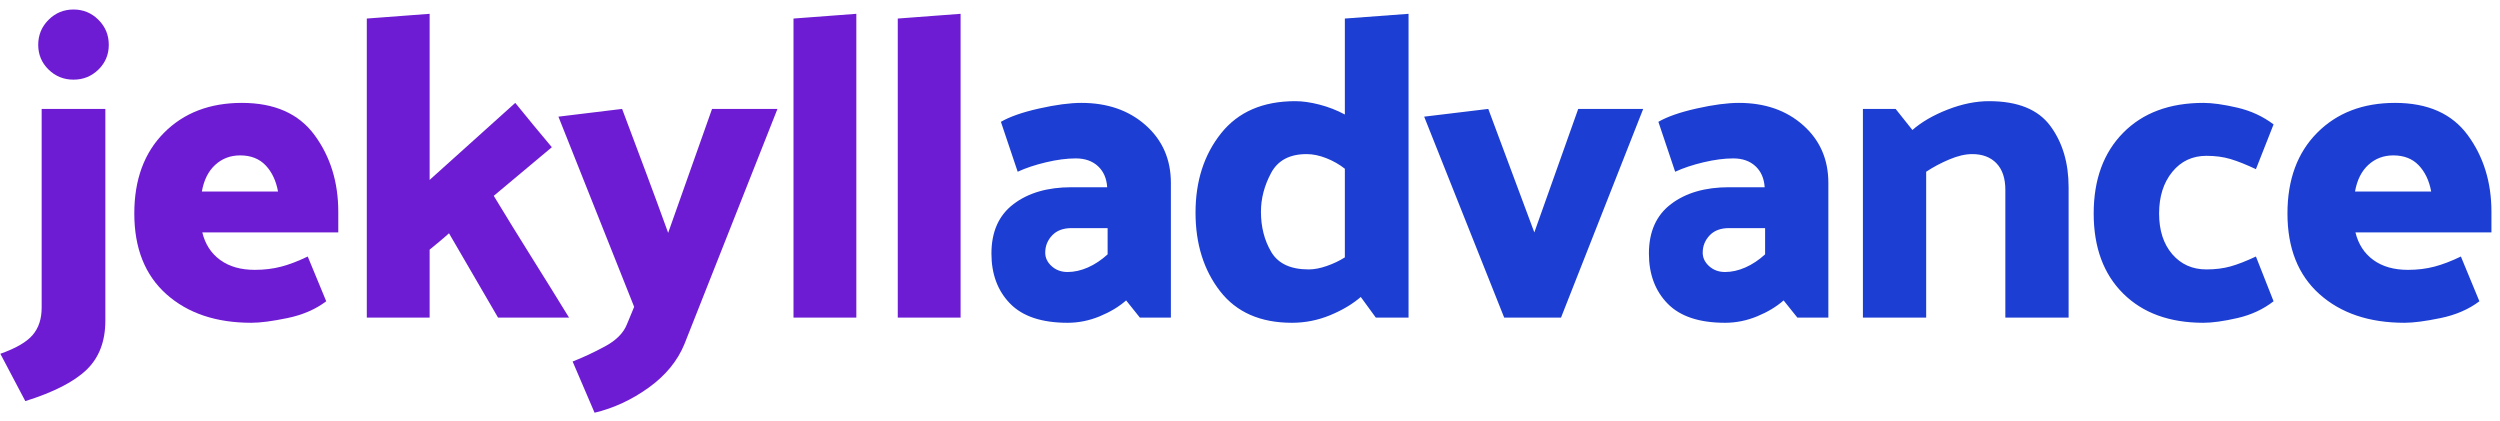
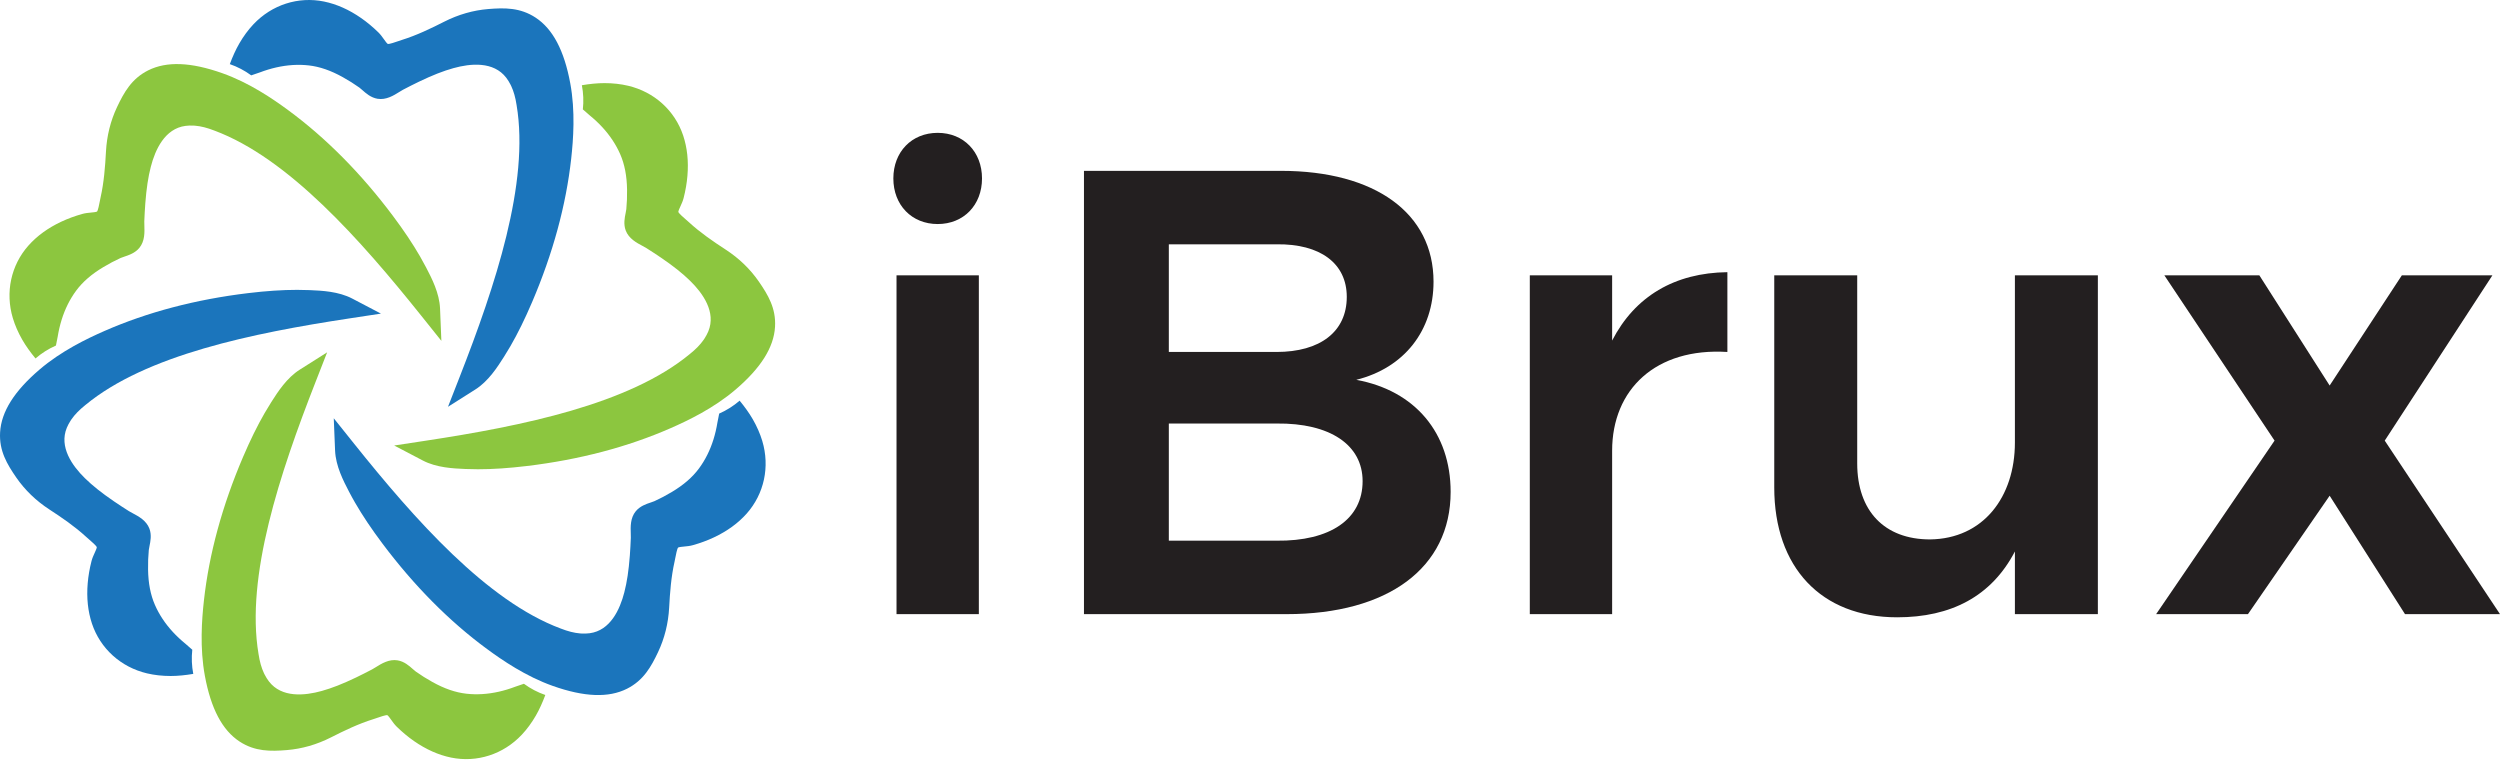
- <svg xmlns="http://www.w3.org/2000/svg" width="244px" height="41px" viewBox="0 0 244 41" version="1.1">
-   <g id="Page-1" stroke="none" stroke-width="1" fill="none" fill-rule="evenodd">
-     <g id="logo">
-       <path d="M3.73,4.372 C3.73,3.42 4.066,2.608 4.738,1.936 C5.41,1.264 6.222,0.928 7.174,0.928 C8.126,0.928 8.938,1.264 9.61,1.936 C10.282,2.608 10.618,3.42 10.618,4.372 C10.618,5.324 10.282,6.129 9.61,6.787 C8.938,7.445 8.126,7.774 7.174,7.774 C6.222,7.774 5.41,7.445 4.738,6.787 C4.066,6.129 3.73,5.324 3.73,4.372 Z M10.282,10.63 L10.282,31.294 C10.282,33.31 9.673,34.906 8.455,36.082 C7.237,37.258 5.242,38.28 2.47,39.148 L0.034,34.528 C1.546,33.996 2.596,33.387 3.184,32.701 C3.772,32.015 4.066,31.126 4.066,30.034 L4.066,10.63 L10.282,10.63 Z M23.608,10.042 C26.8,10.042 29.166,11.092 30.706,13.192 C32.246,15.292 33.016,17.784 33.016,20.668 L33.016,22.684 L19.744,22.684 C20.024,23.832 20.605,24.728 21.487,25.372 C22.369,26.016 23.496,26.338 24.868,26.338 C25.792,26.338 26.653,26.233 27.451,26.023 C28.249,25.813 29.11,25.484 30.034,25.036 L31.84,29.404 C30.804,30.188 29.544,30.734 28.06,31.042 C26.576,31.35 25.4,31.504 24.532,31.504 C21.088,31.504 18.323,30.573 16.237,28.711 C14.151,26.849 13.108,24.224 13.108,20.836 C13.108,17.532 14.074,14.907 16.006,12.961 C17.938,11.015 20.472,10.042 23.608,10.042 Z M23.44,15.166 C22.488,15.166 21.676,15.474 21.004,16.09 C20.332,16.706 19.898,17.574 19.702,18.694 L27.136,18.694 C26.94,17.63 26.534,16.776 25.918,16.132 C25.302,15.488 24.476,15.166 23.44,15.166 Z M41.932,1.348 L41.932,17.56 L50.29,10.042 C50.878,10.77 51.473,11.498 52.075,12.226 C52.677,12.954 53.272,13.668 53.86,14.368 L48.19,19.114 C49.394,21.102 50.619,23.09 51.865,25.078 C53.111,27.066 54.336,29.04 55.54,31 L48.61,31 L43.822,22.768 C43.514,23.048 43.199,23.321 42.877,23.587 C42.555,23.853 42.24,24.112 41.932,24.364 L41.932,31 L35.8,31 L35.8,1.81 L41.932,1.348 Z M61.18,31.672 L61.894,29.95 L54.502,11.386 L60.718,10.63 L62.986,16.678 C63.742,18.694 64.484,20.71 65.212,22.726 L69.496,10.63 L75.88,10.63 L66.808,33.562 C66.136,35.214 64.974,36.635 63.322,37.825 C61.67,39.015 59.906,39.834 58.03,40.282 L55.888,35.284 C56.896,34.892 57.946,34.402 59.038,33.814 C60.13,33.226 60.844,32.512 61.18,31.672 Z M83.578,1.348 L83.578,31 L77.446,31 L77.446,1.81 L83.578,1.348 Z M93.754,1.348 L93.754,31 L87.622,31 L87.622,1.81 L93.754,1.348 Z" id="jekyll" fill="#6D1CD3" />
-       <path d="M104.198,26.548 C104.842,26.548 105.5,26.401 106.172,26.107 C106.844,25.813 107.488,25.386 108.104,24.826 L108.104,22.264 L104.576,22.264 C103.764,22.264 103.134,22.502 102.686,22.978 C102.238,23.454 102.014,24.014 102.014,24.658 C102.014,25.162 102.224,25.603 102.644,25.981 C103.064,26.359 103.582,26.548 104.198,26.548 Z M105.542,10.042 C108.09,10.042 110.183,10.77 111.821,12.226 C113.459,13.682 114.278,15.558 114.278,17.854 L114.278,31 L111.254,31 L109.91,29.32 C109.21,29.936 108.349,30.454 107.327,30.874 C106.305,31.294 105.262,31.504 104.198,31.504 C101.678,31.504 99.809,30.881 98.591,29.635 C97.373,28.389 96.764,26.758 96.764,24.742 C96.764,22.614 97.485,21.004 98.927,19.912 C100.369,18.82 102.252,18.274 104.576,18.274 L108.062,18.274 C108.006,17.406 107.705,16.72 107.159,16.216 C106.613,15.712 105.892,15.46 104.996,15.46 C104.128,15.46 103.162,15.586 102.098,15.838 C101.034,16.09 100.11,16.398 99.326,16.762 L97.688,11.89 C98.556,11.386 99.802,10.952 101.426,10.588 C103.05,10.224 104.422,10.042 105.542,10.042 Z M127.73,26.296 C128.262,26.296 128.85,26.184 129.494,25.96 C130.138,25.736 130.726,25.456 131.258,25.12 L131.258,16.468 C130.726,16.048 130.124,15.705 129.452,15.439 C128.78,15.173 128.136,15.04 127.52,15.04 C125.868,15.04 124.713,15.656 124.055,16.888 C123.397,18.12 123.068,19.38 123.068,20.668 C123.068,22.152 123.404,23.461 124.076,24.595 C124.748,25.729 125.966,26.296 127.73,26.296 Z M137.474,1.348 L137.474,31 L134.282,31 L132.812,28.984 C132,29.684 130.999,30.279 129.809,30.769 C128.619,31.259 127.38,31.504 126.092,31.504 C123.012,31.504 120.674,30.475 119.078,28.417 C117.482,26.359 116.684,23.804 116.684,20.752 C116.684,17.672 117.517,15.089 119.183,13.003 C120.849,10.917 123.264,9.874 126.428,9.874 C127.128,9.874 127.912,9.986 128.78,10.21 C129.648,10.434 130.474,10.756 131.258,11.176 L131.258,1.81 L137.474,1.348 Z M146.81,31 L138.998,11.386 L145.256,10.63 L149.75,22.684 L154.034,10.63 L160.376,10.63 L152.354,31 L146.81,31 Z M168.368,26.548 C169.012,26.548 169.67,26.401 170.342,26.107 C171.014,25.813 171.658,25.386 172.274,24.826 L172.274,22.264 L168.746,22.264 C167.934,22.264 167.304,22.502 166.856,22.978 C166.408,23.454 166.184,24.014 166.184,24.658 C166.184,25.162 166.394,25.603 166.814,25.981 C167.234,26.359 167.752,26.548 168.368,26.548 Z M169.712,10.042 C172.26,10.042 174.353,10.77 175.991,12.226 C177.629,13.682 178.448,15.558 178.448,17.854 L178.448,31 L175.424,31 L174.08,29.32 C173.38,29.936 172.519,30.454 171.497,30.874 C170.475,31.294 169.432,31.504 168.368,31.504 C165.848,31.504 163.979,30.881 162.761,29.635 C161.543,28.389 160.934,26.758 160.934,24.742 C160.934,22.614 161.655,21.004 163.097,19.912 C164.539,18.82 166.422,18.274 168.746,18.274 L172.232,18.274 C172.176,17.406 171.875,16.72 171.329,16.216 C170.783,15.712 170.062,15.46 169.166,15.46 C168.298,15.46 167.332,15.586 166.268,15.838 C165.204,16.09 164.28,16.398 163.496,16.762 L161.858,11.89 C162.726,11.386 163.972,10.952 165.596,10.588 C167.22,10.224 168.592,10.042 169.712,10.042 Z M194.126,9.874 C196.926,9.874 198.921,10.679 200.111,12.289 C201.301,13.899 201.896,15.894 201.896,18.274 L201.896,31 L195.722,31 L195.722,18.526 C195.722,17.406 195.435,16.545 194.861,15.943 C194.287,15.341 193.496,15.04 192.488,15.04 C191.816,15.04 191.067,15.215 190.241,15.565 C189.415,15.915 188.666,16.314 187.994,16.762 L187.994,31 L181.82,31 L181.82,10.63 L185.012,10.63 L186.65,12.688 C187.546,11.904 188.694,11.239 190.094,10.693 C191.494,10.147 192.838,9.874 194.126,9.874 Z M215.348,15.208 C213.976,15.208 212.863,15.733 212.009,16.783 C211.155,17.833 210.728,19.184 210.728,20.836 C210.728,22.488 211.155,23.811 212.009,24.805 C212.863,25.799 213.976,26.296 215.348,26.296 C216.216,26.296 217,26.198 217.7,26.002 C218.4,25.806 219.226,25.484 220.178,25.036 L221.9,29.404 C220.892,30.188 219.716,30.734 218.372,31.042 C217.028,31.35 215.922,31.504 215.054,31.504 C211.75,31.504 209.139,30.552 207.221,28.648 C205.303,26.744 204.344,24.14 204.344,20.836 C204.344,17.532 205.303,14.907 207.221,12.961 C209.139,11.015 211.75,10.042 215.054,10.042 C215.922,10.042 217.021,10.196 218.351,10.504 C219.681,10.812 220.864,11.358 221.9,12.142 L220.178,16.51 C219.226,16.062 218.4,15.733 217.7,15.523 C217,15.313 216.216,15.208 215.348,15.208 Z M233.756,10.042 C236.948,10.042 239.314,11.092 240.854,13.192 C242.394,15.292 243.164,17.784 243.164,20.668 L243.164,22.684 L229.892,22.684 C230.172,23.832 230.753,24.728 231.635,25.372 C232.517,26.016 233.644,26.338 235.016,26.338 C235.94,26.338 236.801,26.233 237.599,26.023 C238.397,25.813 239.258,25.484 240.182,25.036 L241.988,29.404 C240.952,30.188 239.692,30.734 238.208,31.042 C236.724,31.35 235.548,31.504 234.68,31.504 C231.236,31.504 228.471,30.573 226.385,28.711 C224.299,26.849 223.256,24.224 223.256,20.836 C223.256,17.532 224.222,14.907 226.154,12.961 C228.086,11.015 230.62,10.042 233.756,10.042 Z M233.588,15.166 C232.636,15.166 231.824,15.474 231.152,16.09 C230.48,16.706 230.046,17.574 229.85,18.694 L237.284,18.694 C237.088,17.63 236.682,16.776 236.066,16.132 C235.45,15.488 234.624,15.166 233.588,15.166 Z" id="advance" fill="#1C3ED3" />
+ <svg xmlns="http://www.w3.org/2000/svg" version="1.1" id="svg2" xml:space="preserve" width="880.348" height="267.314" viewBox="0 0 880.348 267.314">
+   <defs id="defs6">
+     <clipPath clipPathUnits="userSpaceOnUse" id="clipPath18">
+       <path d="M 0,595.296 H 841.896 V 0 H 0 Z" id="path16" />
+     </clipPath>
+   </defs>
+   <g id="g10" transform="matrix(1.333333,0,0,-1.333333,-137.3904,528.5281)">
+     <g id="g12">
+       <g id="g14" clip-path="url(#clipPath18)">
+         <g id="g20" transform="translate(196.0967,317.5304)">
+           <path d="m 0,0 c -3.639,1.909 -8.035,2.101 -11.243,2.242 -1.111,0.049 -2.224,0.071 -3.339,0.071 -3.884,0 -8.114,-0.282 -12.928,-0.861 -13.86,-1.668 -26.627,-5.03 -37.948,-9.994 -4.609,-2.02 -11.399,-5.274 -17.139,-10.181 -6.702,-5.725 -10.111,-11.148 -10.431,-16.58 -0.287,-4.901 1.858,-8.45 4.276,-11.953 2.287,-3.307 5.224,-6.141 8.729,-8.424 3.3,-2.147 6.764,-4.513 9.74,-7.257 0.229,-0.211 0.491,-0.439 0.773,-0.681 0.606,-0.525 1.868,-1.617 2.022,-2.021 0.01,-0.266 -0.353,-1.054 -0.569,-1.525 -0.295,-0.641 -0.628,-1.366 -0.83,-2.163 -0.509,-1.985 -0.844,-3.952 -1.003,-5.845 -0.328,-3.853 0.052,-7.439 1.123,-10.658 2.197,-6.593 7.628,-11.505 14.527,-13.14 1.956,-0.464 4.054,-0.697 6.24,-0.698 1.898,0 3.916,0.205 5.988,0.555 -0.405,2.094 -0.492,4.256 -0.259,6.381 -0.453,0.382 -0.901,0.782 -1.123,0.98 -0.279,0.25 -0.505,0.451 -0.648,0.568 -1.243,1.014 -2.371,2.072 -3.36,3.144 -2.038,2.206 -3.634,4.615 -4.743,7.162 -1.158,2.655 -1.749,5.709 -1.803,9.338 -0.03,1.754 0.035,3.492 0.194,5.16 0.033,0.323 0.109,0.67 0.183,1.027 0.254,1.234 0.601,2.923 -0.019,4.594 -0.801,2.157 -2.912,3.278 -4.451,4.096 -0.352,0.186 -0.688,0.361 -0.97,0.539 -1.336,0.847 -2.661,1.706 -3.964,2.596 -3.281,2.246 -5.642,4.127 -7.65,6.096 -3.344,3.275 -6.885,8.245 -4.781,13.328 0.268,0.644 0.617,1.298 1.033,1.931 l 0.218,0.323 c 0.869,1.25 2.05,2.466 3.648,3.744 16.024,13.244 44.189,18.989 69.63,22.862 l 8.431,1.284 z" style="fill:#1b75bc;fill-opacity:1;fill-rule:nonzero;stroke:none" id="path22" />
+         </g>
+         <g id="g24" transform="translate(182.2349,298.7843)">
+           <path d="m 0,0 c -3.472,-2.197 -5.837,-5.908 -7.562,-8.615 -0.599,-0.939 -1.174,-1.891 -1.731,-2.857 -1.943,-3.364 -3.814,-7.167 -5.719,-11.626 -5.486,-12.837 -8.958,-25.574 -10.32,-37.861 -0.554,-5.002 -1.131,-12.509 0.249,-19.934 1.606,-8.666 4.598,-14.331 9.142,-17.323 4.102,-2.699 8.247,-2.616 12.49,-2.273 4.007,0.327 7.93,1.453 11.66,3.347 3.51,1.785 7.291,3.602 11.154,4.807 0.298,0.093 0.627,0.206 0.977,0.328 0.758,0.264 2.335,0.811 2.761,0.741 0.236,-0.124 0.737,-0.833 1.037,-1.254 0.407,-0.577 0.869,-1.228 1.457,-1.801 1.465,-1.433 3.001,-2.707 4.561,-3.791 3.174,-2.211 6.469,-3.675 9.792,-4.357 6.807,-1.393 13.777,0.854 18.643,6.011 1.379,1.462 2.63,3.162 3.724,5.055 0.949,1.643 1.781,3.494 2.513,5.464 -2.016,0.695 -3.931,1.701 -5.654,2.965 -0.558,-0.201 -1.129,-0.389 -1.411,-0.482 -0.356,-0.116 -0.643,-0.212 -0.816,-0.276 -1.5,-0.571 -2.979,-1.019 -4.403,-1.339 -2.929,-0.662 -5.814,-0.839 -8.574,-0.527 -2.879,0.325 -5.818,1.34 -8.989,3.108 -1.534,0.85 -3.005,1.776 -4.371,2.748 -0.264,0.19 -0.526,0.43 -0.798,0.672 -0.941,0.837 -2.231,1.982 -3.988,2.28 -2.268,0.386 -4.294,-0.884 -5.772,-1.807 -0.339,-0.211 -0.658,-0.415 -0.952,-0.57 -1.402,-0.733 -2.808,-1.451 -4.23,-2.135 -3.586,-1.718 -6.395,-2.822 -9.105,-3.577 -4.508,-1.259 -10.583,-1.84 -13.933,2.525 -0.424,0.552 -0.815,1.183 -1.156,1.859 l -0.171,0.35 c -0.648,1.378 -1.11,3.008 -1.418,5.031 -3.457,20.499 5.649,47.763 15.016,71.732 l 3.104,7.944 z" style="fill:#8cc63f;fill-opacity:1;fill-rule:nonzero;stroke:none" id="path26" />
+         </g>
+         <g id="g28" transform="translate(191.5386,277.4063)">
+           <path d="m 0,0 c 0.167,-4.105 2.198,-8.009 3.68,-10.856 0.513,-0.989 1.05,-1.962 1.608,-2.927 1.942,-3.365 4.301,-6.887 7.209,-10.767 8.375,-11.169 17.67,-20.545 27.63,-27.867 4.054,-2.981 10.267,-7.234 17.386,-9.752 8.309,-2.941 14.711,-3.183 19.574,-0.744 4.388,2.203 6.39,5.835 8.214,9.68 1.72,3.633 2.707,7.594 2.931,11.771 0.209,3.933 0.526,8.115 1.414,12.064 0.069,0.304 0.135,0.646 0.204,1.01 0.151,0.787 0.466,2.427 0.739,2.761 0.225,0.143 1.089,0.223 1.605,0.272 0.703,0.064 1.498,0.138 2.288,0.361 1.974,0.553 3.845,1.245 5.564,2.055 3.501,1.642 6.417,3.764 8.669,6.3 4.611,5.2 6.149,12.359 4.116,19.151 -0.577,1.925 -1.424,3.86 -2.516,5.754 -0.949,1.643 -2.135,3.288 -3.475,4.908 C 105.229,11.775 103.401,10.62 101.444,9.76 101.339,9.176 101.218,8.588 101.157,8.296 101.08,7.93 101.019,7.633 100.988,7.451 100.732,5.868 100.38,4.362 99.946,2.97 c -0.891,-2.868 -2.18,-5.455 -3.831,-7.689 -1.72,-2.331 -4.07,-4.369 -7.185,-6.231 -1.505,-0.903 -3.042,-1.715 -4.566,-2.411 -0.297,-0.134 -0.635,-0.242 -0.981,-0.356 -1.195,-0.396 -2.832,-0.941 -3.969,-2.313 -1.468,-1.772 -1.382,-4.161 -1.321,-5.903 0.014,-0.398 0.031,-0.777 0.017,-1.109 -0.065,-1.581 -0.147,-3.158 -0.265,-4.731 -0.304,-3.964 -0.753,-6.95 -1.455,-9.673 -1.164,-4.533 -3.699,-10.085 -9.153,-10.805 -0.691,-0.09 -1.432,-0.114 -2.188,-0.071 l -0.389,0.027 c -1.517,0.128 -3.16,0.542 -5.065,1.287 -19.482,7.256 -38.54,28.775 -54.615,48.871 l -5.328,6.659 z" style="fill:#1b75bc;fill-opacity:1;fill-rule:nonzero;stroke:none" id="path30" />
+         </g>
+         <g id="g32" transform="translate(214.7041,274.7755)">
+           <path d="m 0,0 c 3.639,-1.908 8.035,-2.102 11.243,-2.242 1.111,-0.049 2.223,-0.071 3.338,-0.071 3.885,0 8.114,0.282 12.928,0.861 13.86,1.668 26.627,5.029 37.949,9.994 4.609,2.021 11.398,5.274 17.139,10.181 6.701,5.725 10.111,11.148 10.431,16.58 0.287,4.901 -1.858,8.45 -4.276,11.952 -2.287,3.308 -5.224,6.142 -8.729,8.425 -3.3,2.148 -6.765,4.513 -9.74,7.257 -0.229,0.211 -0.491,0.439 -0.773,0.681 -0.607,0.525 -1.869,1.617 -2.022,2.021 -0.011,0.266 0.353,1.054 0.569,1.526 0.295,0.64 0.628,1.365 0.83,2.162 0.508,1.985 0.844,3.952 1.003,5.845 0.328,3.854 -0.052,7.44 -1.123,10.658 -2.197,6.592 -7.628,11.505 -14.527,13.14 -1.956,0.463 -4.054,0.697 -6.24,0.698 -1.898,0 -3.916,-0.205 -5.988,-0.555 0.405,-2.094 0.491,-4.255 0.259,-6.381 0.453,-0.382 0.901,-0.782 1.123,-0.98 0.278,-0.25 0.505,-0.451 0.648,-0.568 1.243,-1.014 2.371,-2.071 3.36,-3.143 2.038,-2.207 3.634,-4.617 4.743,-7.163 1.158,-2.655 1.748,-5.709 1.803,-9.338 0.03,-1.754 -0.035,-3.492 -0.194,-5.16 -0.033,-0.323 -0.109,-0.671 -0.183,-1.027 -0.254,-1.233 -0.601,-2.923 0.019,-4.594 0.801,-2.157 2.912,-3.277 4.451,-4.095 0.352,-0.187 0.688,-0.362 0.97,-0.54 1.336,-0.847 2.66,-1.706 3.964,-2.596 3.281,-2.245 5.642,-4.126 7.65,-6.096 3.344,-3.275 6.885,-8.245 4.781,-13.329 -0.268,-0.643 -0.617,-1.297 -1.033,-1.93 L 74.154,31.849 C 73.286,30.599 72.105,29.384 70.507,28.106 54.483,14.862 26.318,9.117 0.877,5.244 L -7.554,3.96 Z" style="fill:#8cc63f;fill-opacity:1;fill-rule:nonzero;stroke:none" id="path34" />
+         </g>
+         <g id="g36" transform="translate(228.5659,293.5216)">
+           <path d="m 0,0 c 3.472,2.197 5.837,5.908 7.562,8.615 0.599,0.939 1.174,1.891 1.731,2.856 1.943,3.365 3.814,7.168 5.719,11.627 5.486,12.837 8.958,25.574 10.32,37.861 0.554,5.002 1.131,12.509 -0.249,19.933 -1.606,8.667 -4.599,14.331 -9.143,17.324 -4.101,2.699 -8.247,2.616 -12.489,2.273 -4.007,-0.326 -7.93,-1.453 -11.66,-3.347 -3.51,-1.785 -7.291,-3.602 -11.154,-4.807 -0.299,-0.093 -0.627,-0.206 -0.977,-0.329 -0.758,-0.263 -2.335,-0.809 -2.761,-0.74 -0.236,0.124 -0.737,0.832 -1.037,1.255 -0.407,0.576 -0.869,1.227 -1.458,1.8 -1.465,1.433 -3,2.707 -4.56,3.791 -3.174,2.211 -6.469,3.675 -9.792,4.357 -6.807,1.394 -13.778,-0.854 -18.643,-6.011 -1.379,-1.462 -2.63,-3.163 -3.724,-5.055 -0.95,-1.643 -1.781,-3.494 -2.514,-5.463 2.016,-0.696 3.931,-1.702 5.655,-2.967 0.558,0.202 1.128,0.39 1.411,0.483 0.356,0.116 0.643,0.212 0.816,0.276 1.499,0.57 2.979,1.019 4.403,1.339 2.929,0.662 5.814,0.839 8.574,0.527 2.879,-0.325 5.818,-1.34 8.989,-3.108 1.533,-0.851 3.005,-1.777 4.371,-2.748 0.264,-0.19 0.526,-0.429 0.798,-0.672 0.941,-0.837 2.231,-1.982 3.988,-2.28 2.268,-0.386 4.294,0.883 5.772,1.806 0.338,0.212 0.657,0.416 0.952,0.571 1.402,0.733 2.808,1.451 4.23,2.135 3.586,1.719 6.395,2.823 9.105,3.576 4.508,1.259 10.583,1.84 13.933,-2.523 0.424,-0.554 0.815,-1.184 1.156,-1.859 l 0.171,-0.352 c 0.648,-1.377 1.11,-3.007 1.418,-5.03 C 14.37,54.615 5.263,27.351 -4.104,3.381 l -3.103,-7.943 z" style="fill:#1b75bc;fill-opacity:1;fill-rule:nonzero;stroke:none" id="path38" />
+         </g>
+         <g id="g40" transform="translate(219.2617,314.899)">
+           <path d="m 0,0 c -0.167,4.106 -2.198,8.009 -3.68,10.857 -0.513,0.988 -1.05,1.962 -1.608,2.927 -1.942,3.364 -4.3,6.886 -7.209,10.766 -8.375,11.169 -17.67,20.545 -27.629,27.867 -4.055,2.982 -10.267,7.235 -17.387,9.752 -8.309,2.942 -14.71,3.183 -19.574,0.744 -4.388,-2.202 -6.389,-5.834 -8.213,-9.679 -1.721,-3.634 -2.707,-7.595 -2.932,-11.772 -0.209,-3.932 -0.526,-8.115 -1.414,-12.063 -0.069,-0.305 -0.135,-0.646 -0.204,-1.011 -0.151,-0.787 -0.466,-2.427 -0.738,-2.761 -0.226,-0.143 -1.09,-0.222 -1.606,-0.271 -0.702,-0.064 -1.497,-0.138 -2.288,-0.361 -1.973,-0.553 -3.845,-1.245 -5.564,-2.055 -3.501,-1.643 -6.416,-3.765 -8.668,-6.301 -4.611,-5.199 -6.15,-12.359 -4.117,-19.151 0.578,-1.925 1.424,-3.859 2.516,-5.753 0.949,-1.644 2.136,-3.289 3.475,-4.908 1.611,1.398 3.439,2.553 5.396,3.414 0.105,0.584 0.227,1.172 0.288,1.463 0.077,0.366 0.137,0.663 0.168,0.845 0.257,1.583 0.608,3.089 1.042,4.482 0.891,2.868 2.181,5.455 3.831,7.689 1.721,2.331 4.07,4.368 7.186,6.23 1.504,0.904 3.041,1.716 4.565,2.412 0.297,0.134 0.635,0.241 0.981,0.355 1.195,0.397 2.833,0.941 3.969,2.314 1.468,1.772 1.382,4.16 1.322,5.902 -0.014,0.399 -0.031,0.777 -0.018,1.109 0.066,1.581 0.147,3.158 0.266,4.731 0.304,3.965 0.753,6.95 1.455,9.674 1.163,4.533 3.698,10.085 9.152,10.804 0.691,0.09 1.432,0.115 2.188,0.071 l 0.389,-0.027 c 1.517,-0.128 3.16,-0.542 5.066,-1.287 19.481,-7.255 38.539,-28.774 54.614,-48.871 l 5.328,-6.659 z" style="fill:#8cc63f;fill-opacity:1;fill-rule:nonzero;stroke:none" id="path42" />
+         </g>
+         <path d="m 361.561,234.198 h -21.743 v 89.479 h 21.743 z m 0.836,115.07 c 0,-7.025 -4.851,-12.043 -11.708,-12.043 -6.857,0 -11.708,5.018 -11.708,12.043 0,7.024 4.851,12.042 11.708,12.042 6.857,0 11.708,-5.018 11.708,-12.042" style="fill:#231f20;fill-opacity:1;fill-rule:nonzero;stroke:none" id="path44" />
+         <g id="g46" transform="translate(462.9141,269.3214)">
+           <path d="m 0,0 c 0,9.533 -8.53,15.387 -22.746,15.22 h -28.433 v -30.942 h 28.433 C -8.53,-15.889 0,-10.035 0,0 m -4.182,48.67 c 0,8.864 -7.024,14.049 -18.564,13.882 H -51.179 V 34.119 h 28.433 c 11.54,0 18.564,5.352 18.564,14.551 m 22.913,4.014 c 0,-12.878 -7.693,-22.746 -20.404,-25.924 15.555,-2.843 24.921,-14.049 24.921,-29.604 0,-20.07 -16.559,-32.279 -43.318,-32.279 H -73.591 V 81.953 h 52.015 c 24.921,0 40.307,-11.206 40.307,-29.269" style="fill:#231f20;fill-opacity:1;fill-rule:nonzero;stroke:none" id="path48" />
+         </g>
+         <g id="g50" transform="translate(559.2529,324.5143)">
+           <path d="m 0,0 v -21.074 c -18.899,1.171 -30.439,-9.868 -30.439,-26.091 v -43.151 h -21.743 v 89.48 h 21.743 V -18.063 C -24.418,-6.355 -13.882,-0.167 0,0" style="fill:#231f20;fill-opacity:1;fill-rule:nonzero;stroke:none" id="path52" />
+         </g>
+         <g id="g54" transform="translate(657.0977,323.6778)">
+           <path d="m 0,0 v -89.479 h -21.91 v 16.557 c -6.189,-11.875 -16.893,-17.393 -31.109,-17.393 -20.07,0 -32.447,13.212 -32.447,34.286 V 0 h 21.91 v -49.674 c 0,-12.544 7.192,-20.07 19.234,-20.07 14.05,0.168 22.412,11.206 22.412,25.59 V 0 Z" style="fill:#231f20;fill-opacity:1;fill-rule:nonzero;stroke:none" id="path56" />
+         </g>
+         <g id="g58" transform="translate(699.748,323.6778)">
+           <path d="M 0,0 18.565,-29.102 37.632,0 H 61.549 L 33.116,-43.652 63.556,-89.479 H 38.468 L 18.565,-58.203 -3.011,-89.479 H -27.262 L 4.015,-43.652 -25.088,0 Z" style="fill:#231f20;fill-opacity:1;fill-rule:nonzero;stroke:none" id="path60" />
+         </g>
+       </g>
    </g>
  </g>
</svg>
